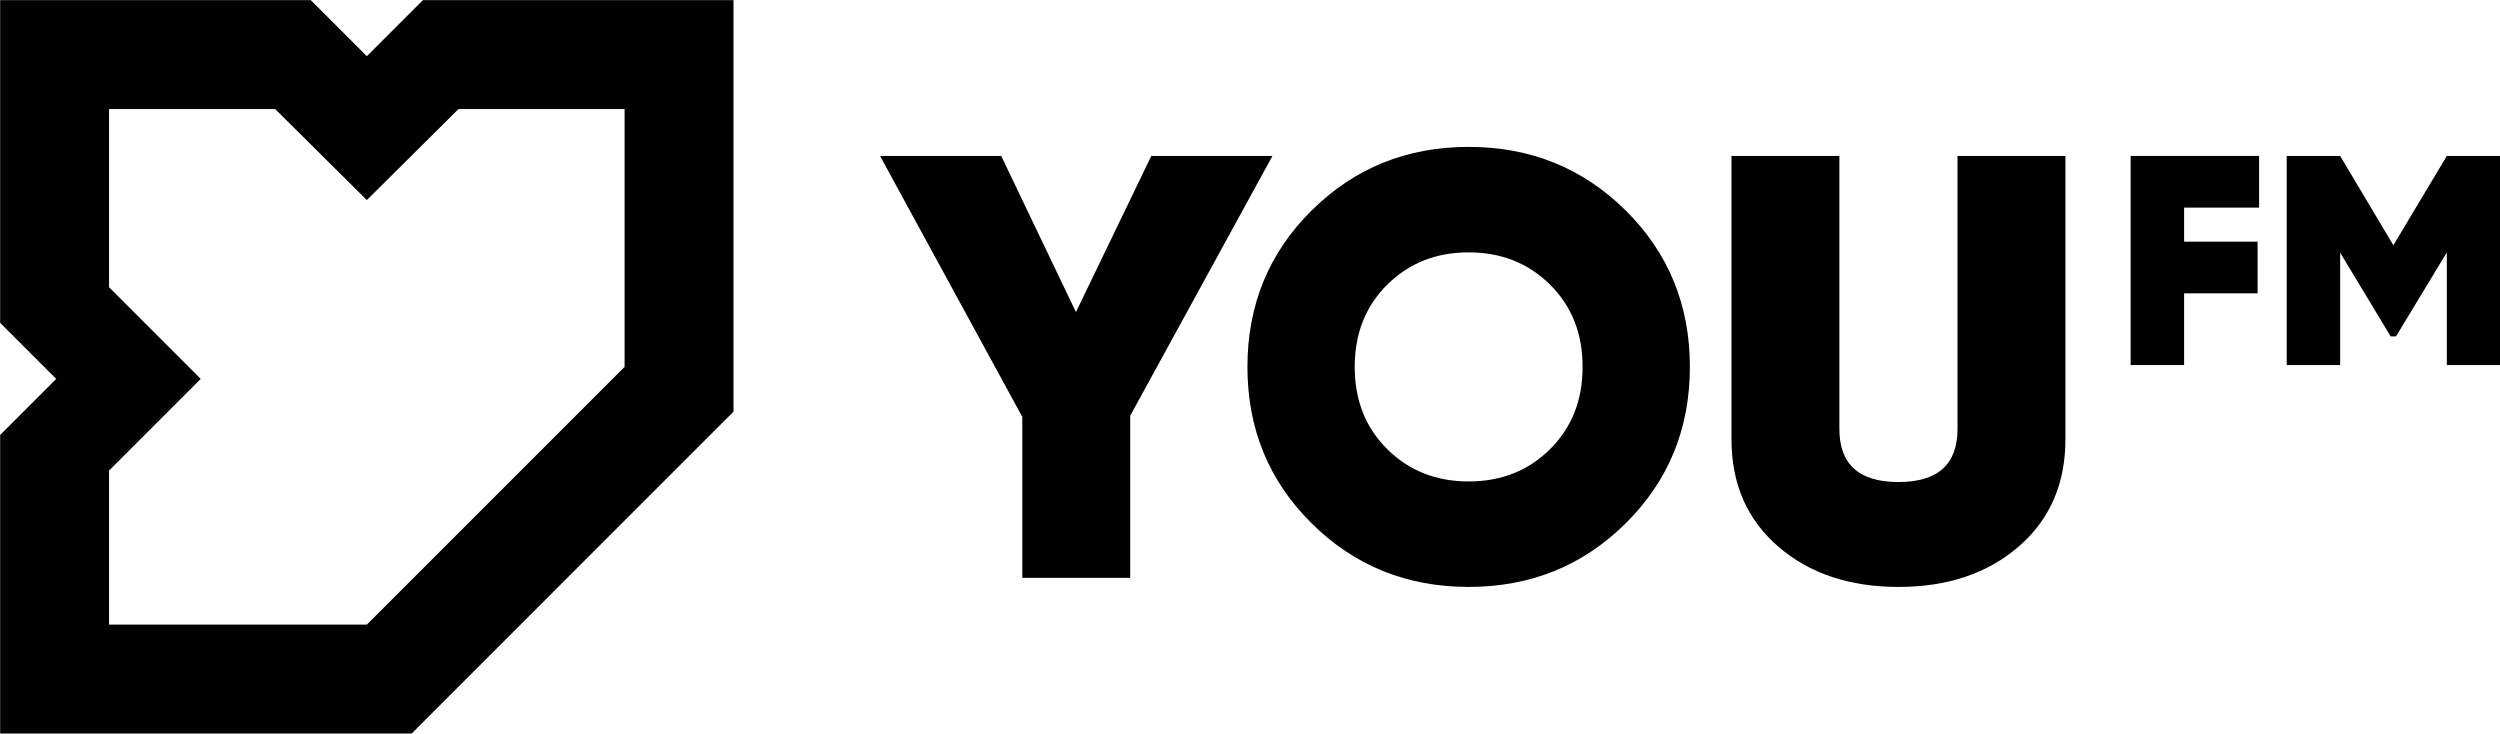
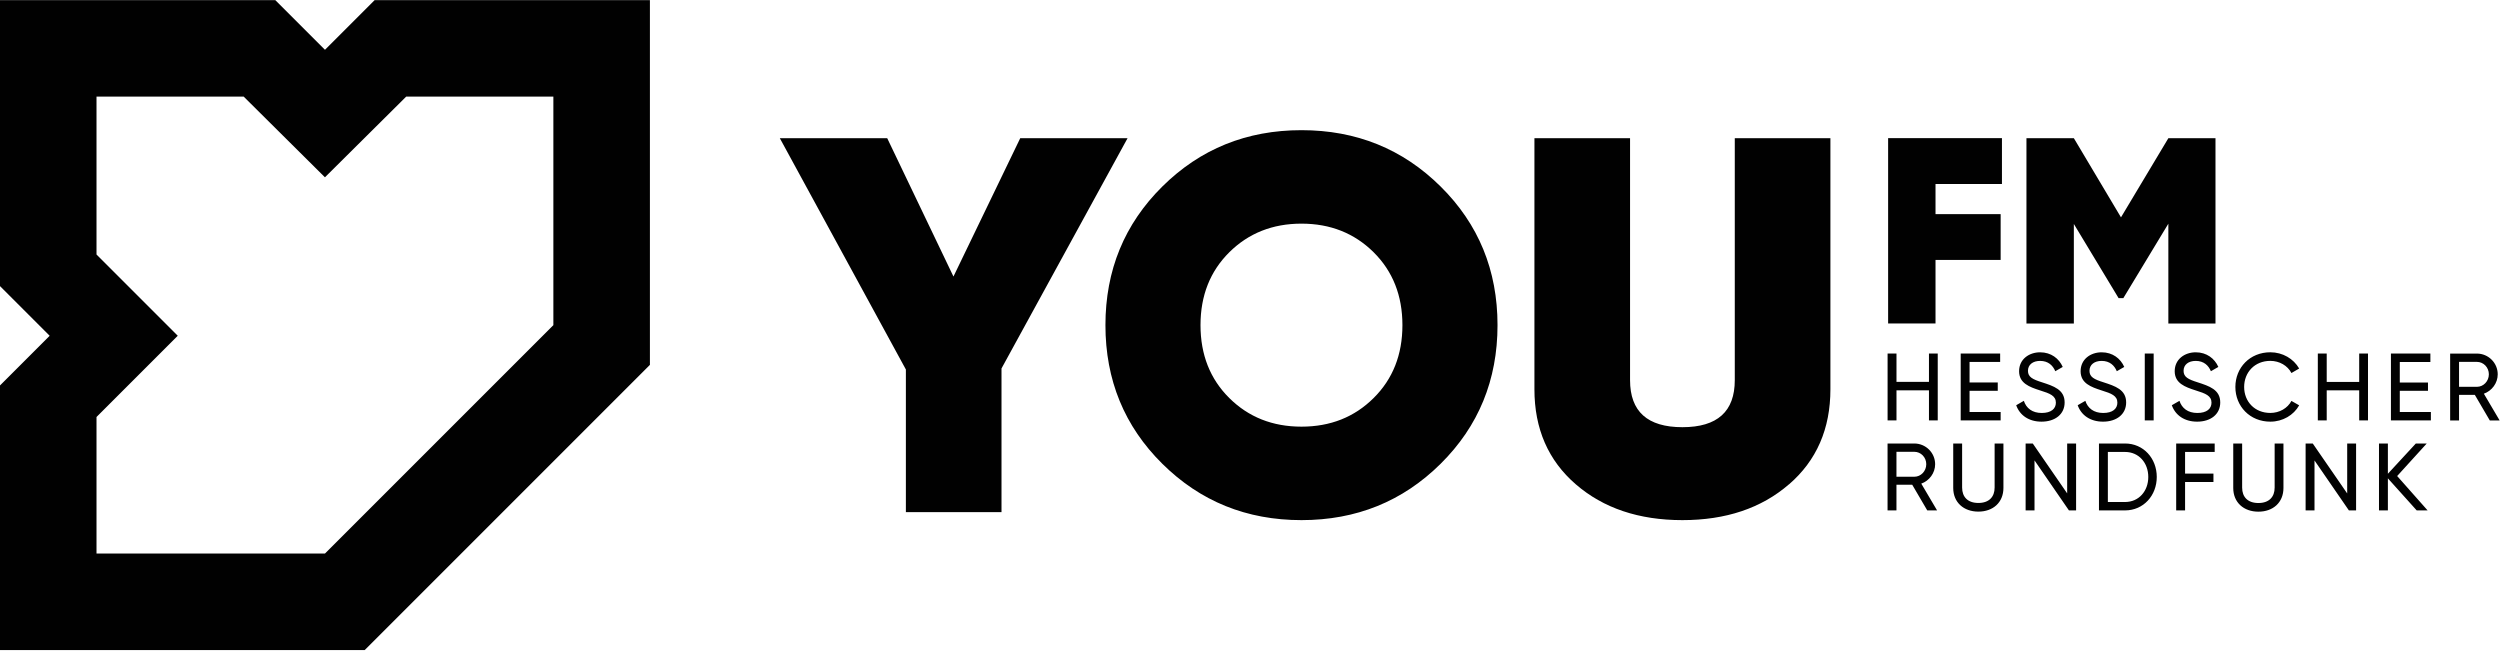
- <svg xmlns="http://www.w3.org/2000/svg" version="1.1" id="Logo_Reinzeichnung" x="0px" y="0px" viewBox="0 0 1704.47 500" style="enable-background:new 0 0 1704.47 500;" xml:space="preserve">
-   <style type="text/css">
- 	.st0{fill:#010101;}
- </style>
-   <g>
-     <g>
-       <path class="st0" d="M867.55,106.31l-96.99,177.13V394h-73.56V284.26L600,106.31h82.61l50.96,106.45l51.37-106.45H867.55z" />
-       <path class="st0" d="M1108.37,356.8c-29.18,28.91-64.87,43.36-107.06,43.36c-42.2,0-77.88-14.45-107.06-43.36    c-29.18-28.9-43.77-64.45-43.77-106.65c0-42.19,14.59-77.74,43.77-106.65c29.18-28.91,64.87-43.36,107.06-43.36    c42.19,0,77.88,14.45,107.06,43.36c29.18,28.91,43.77,64.46,43.77,106.65C1152.14,292.35,1137.55,327.9,1108.37,356.8z     M945.83,306.25c14.79,14.66,33.29,21.99,55.48,21.99c22.19,0,40.68-7.33,55.48-21.99c14.79-14.66,22.2-33.35,22.2-56.1    c0-22.74-7.4-41.44-22.2-56.1c-14.79-14.65-33.29-21.99-55.48-21.99c-22.2,0-40.69,7.33-55.48,21.99    c-14.79,14.66-22.19,33.36-22.19,56.1C923.64,272.9,931.04,291.6,945.83,306.25z" />
-       <path class="st0" d="M1376.33,372.62c-21.23,18.36-48.56,27.54-81.99,27.54c-33.43,0-60.76-9.18-81.99-27.54    c-21.24-18.35-31.85-42.74-31.85-73.15V106.31h73.57v186.17c0,24.11,13.42,36.16,40.27,36.16c26.85,0,40.27-12.05,40.27-36.16    V106.31h73.57v193.16C1408.19,329.88,1397.56,354.27,1376.33,372.62z" />
-     </g>
-     <g>
-       <path class="st0" d="M1540.22,141.55h-51.12v23.22h50.11V200h-50.11v48.88h-36.46V106.31h87.58V141.55z" />
-       <path class="st0" d="M1704.47,106.31v142.58h-36.26V172.1l-34.62,57.23h-3.67l-34.42-57.03v76.58h-36.46V106.31h36.46l36.26,60.9    l36.46-60.9H1704.47z" />
-     </g>
-   </g>
-   <path class="st0" d="M288.31,0.1L250.1,38.31L211.88,0.1H0.1v220.01l38.21,38.21L0.1,296.53V500.1h280.59L500.1,280.68V0.1H288.31z   M425.84,250.1L250.1,425.84H74.35V320.82l62.5-62.5l-62.5-62.5V74.35H187.6l62.5,62.06l62.5-62.06h113.24V250.1z" />
+ <svg xmlns="http://www.w3.org/2000/svg" id="You" viewBox="0 0 846 220">
+   <defs>
+     <style>
+       .cls-1 {
+         fill: #010101;
+         stroke-width: 0px;
+       }
+     </style>
+   </defs>
+   <path class="cls-1" d="m821.51,172.73l-10.31-11.64,9.99-10.99h-3.69l-9.44,10.22v-10.22h-3.01v22.63h3.01v-10.86l9.76,10.86h3.69Zm-27.22-22.63v16.88l-11.64-16.88h-2.43v22.63h3.01v-16.91l11.64,16.91h2.43v-22.63h-3.01Zm-30.04,23.05c4.95,0,8.47-3.1,8.47-8.02v-15.03h-2.98v14.91c0,3.14-1.87,5.21-5.5,5.21s-5.5-2.07-5.5-5.21v-14.91h-3.01v15.03c0,4.92,3.56,8.02,8.5,8.02m-14.78-20.21v-2.85h-13.03v22.63h3.01v-9.6h9.6v-2.85h-9.6v-7.34h10.02Zm-30.33,16.94h-5.82v-16.94h5.82c4.66,0,7.86,3.69,7.86,8.47s-3.2,8.47-7.86,8.47m0-19.79h-8.83v22.63h8.83c6.24,0,10.73-5.04,10.73-11.32s-4.49-11.32-10.73-11.32m-19.59,0v16.88l-11.64-16.88h-2.42v22.63h3.01v-16.91l11.64,16.91h2.43v-22.63h-3.01Zm-30.04,23.05c4.95,0,8.47-3.1,8.47-8.02v-15.03h-2.98v14.91c0,3.14-1.87,5.21-5.5,5.21s-5.5-2.07-5.5-5.21v-14.91h-3.01v15.03c0,4.92,3.56,8.02,8.5,8.02m-27.71-20.24h6.05c2.23,0,4.04,1.87,4.04,4.2s-1.81,4.24-4.04,4.24h-6.05v-8.44Zm10.41,19.82h3.33l-5.34-9.05c2.72-.97,4.69-3.59,4.69-6.56,0-3.88-3.17-7.02-7.05-7.02h-9.05v22.63h3.01v-8.67h5.34l5.08,8.67Zm179.97-50.25h6.05c2.23,0,4.04,1.87,4.04,4.2s-1.81,4.24-4.04,4.24h-6.05v-8.44Zm10.41,19.82h3.33l-5.34-9.05c2.72-.97,4.69-3.59,4.69-6.56,0-3.88-3.17-7.02-7.05-7.02h-9.05v22.63h3.01v-8.66h5.34l5.07,8.66Zm-30.46-2.85v-7.18h9.54v-2.81h-9.54v-6.95h10.35v-2.85h-13.35v22.63h13.52v-2.85h-10.51Zm-13.74-19.79v9.6h-10.99v-9.6h-3.01v22.63h3.01v-10.18h10.99v10.18h2.98v-22.63h-2.98Zm-30.07,23.05c4.2,0,7.89-2.2,9.76-5.53l-2.62-1.49c-1.29,2.46-4.04,4.07-7.14,4.07-5.3,0-8.86-3.85-8.86-8.79s3.56-8.83,8.86-8.83c3.1,0,5.85,1.62,7.14,4.11l2.62-1.52c-1.91-3.33-5.59-5.5-9.76-5.5-6.92,0-11.83,5.21-11.83,11.74s4.91,11.74,11.83,11.74m-24.77,0c4.62,0,7.82-2.52,7.82-6.5,0-4.36-3.72-5.53-7.66-6.82-3.17-1-4.75-1.78-4.75-3.88s1.68-3.36,4.11-3.36c2.75,0,4.33,1.55,5.14,3.49l2.52-1.45c-1.26-2.85-3.95-4.95-7.66-4.95s-7.11,2.33-7.11,6.4,3.49,5.34,7.11,6.5c3.33,1.03,5.34,1.81,5.34,4.14,0,2.04-1.58,3.49-4.79,3.49s-5.24-1.62-6.05-4.11l-2.59,1.49c1.2,3.39,4.27,5.56,8.57,5.56m-17.72-.42h3.01v-22.63h-3.01v22.63Zm-14.13.42c4.62,0,7.83-2.52,7.83-6.5,0-4.36-3.72-5.53-7.66-6.82-3.17-1-4.75-1.78-4.75-3.88s1.68-3.36,4.11-3.36c2.75,0,4.33,1.55,5.14,3.49l2.52-1.45c-1.26-2.85-3.94-4.95-7.66-4.95s-7.11,2.33-7.11,6.4,3.49,5.34,7.11,6.5c3.33,1.03,5.33,1.81,5.33,4.14,0,2.04-1.58,3.49-4.79,3.49s-5.24-1.62-6.05-4.11l-2.59,1.49c1.2,3.39,4.27,5.56,8.57,5.56m-20.82,0c4.62,0,7.83-2.52,7.83-6.5,0-4.36-3.72-5.53-7.66-6.82-3.17-1-4.75-1.78-4.75-3.88s1.68-3.36,4.11-3.36c2.75,0,4.33,1.55,5.14,3.49l2.52-1.45c-1.26-2.85-3.94-4.95-7.66-4.95s-7.11,2.33-7.11,6.4,3.49,5.34,7.11,6.5c3.33,1.03,5.34,1.81,5.34,4.14,0,2.04-1.58,3.49-4.79,3.49s-5.24-1.62-6.05-4.11l-2.59,1.49c1.2,3.39,4.27,5.56,8.57,5.56m-24.35-3.27v-7.18h9.54v-2.81h-9.54v-6.95h10.35v-2.85h-13.35v22.63h13.52v-2.85h-10.51Zm-13.74-19.79v9.6h-10.99v-9.6h-3.01v22.63h3.01v-10.18h10.99v10.18h2.97v-22.63h-2.97Z" />
+   <path class="cls-1" d="m126.78.04l-16.81,16.81L93.16.04H0v96.78s16.81,16.81,16.81,16.81L0,130.44v89.54h123.42l96.51-96.51V.04h-93.16Zm60.5,109.97l-77.3,77.3H32.66v-46.2l27.49-27.49-27.49-27.49v-53.43h49.81l27.49,27.3,27.49-27.3h49.81v77.3Zm562.44-63.25v62.72h-15.95v-33.78l-15.23,25.18h-1.61l-15.14-25.09v33.69h-16.04v-62.72h16.04l15.95,26.79,16.04-26.79h15.95Zm-72.25,15.5h-22.49v10.21h22.04v15.5h-22.04v21.5h-16.04v-62.72h38.52v15.5Zm-72.09,101.64c-9.34,8.08-21.36,12.11-36.06,12.11s-26.73-4.04-36.06-12.11c-9.34-8.07-14.01-18.8-14.01-32.18V46.76h32.36v81.89c0,10.61,5.9,15.91,17.72,15.91s17.72-5.3,17.72-15.91V46.76h32.36v84.97c0,13.38-4.67,24.1-14.01,32.18Zm-117.87-6.96c-12.84,12.72-28.53,19.07-47.09,19.07s-34.26-6.36-47.09-19.07c-12.84-12.71-19.25-28.35-19.25-46.91s6.42-34.2,19.25-46.91c12.84-12.71,28.53-19.07,47.09-19.07s34.26,6.36,47.09,19.07c12.84,12.72,19.25,28.35,19.25,46.91s-6.42,34.2-19.25,46.91Zm-71.5-22.23c6.51,6.45,14.64,9.67,24.41,9.67s17.9-3.22,24.4-9.67c6.51-6.45,9.76-14.67,9.76-24.68s-3.26-18.23-9.76-24.68c-6.51-6.44-14.64-9.67-24.4-9.67s-17.9,3.23-24.41,9.67c-6.51,6.45-9.76,14.68-9.76,24.68s3.25,18.23,9.76,24.68Zm-34.44-87.95l-42.66,77.92v48.63h-32.36v-48.27l-42.66-78.28h36.34l22.42,46.82,22.6-46.82h36.34Z" />
</svg>
